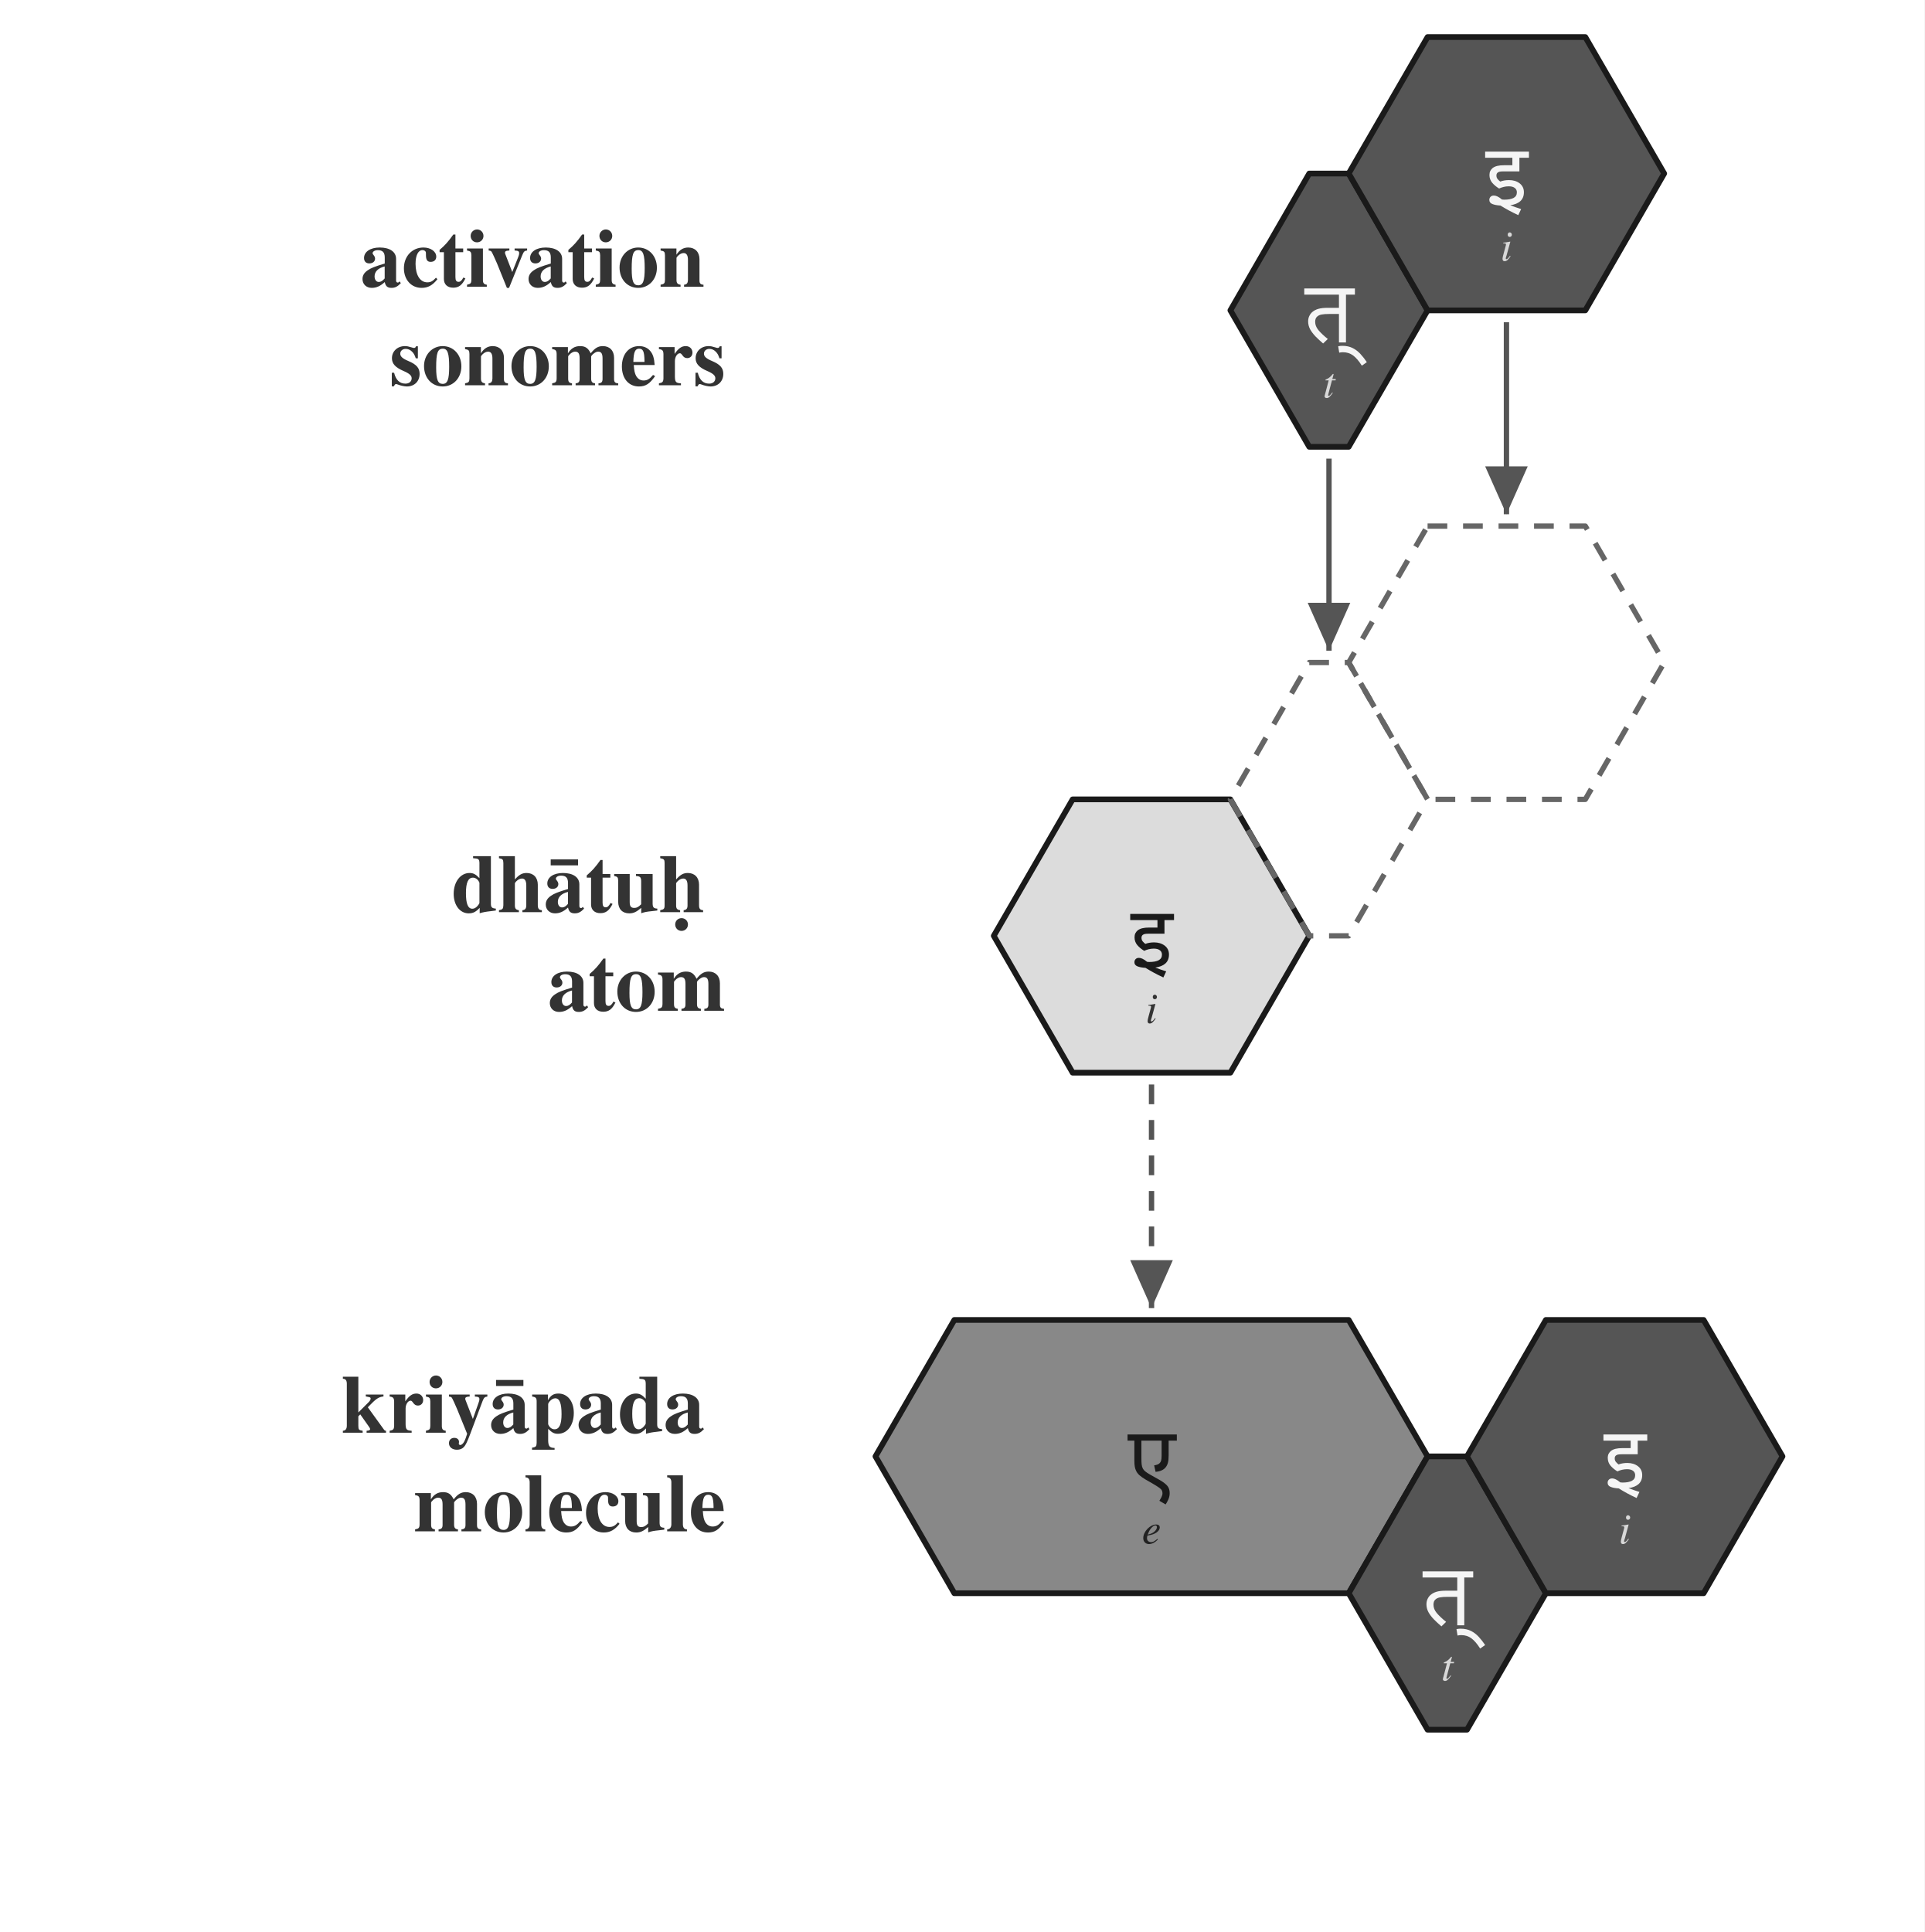
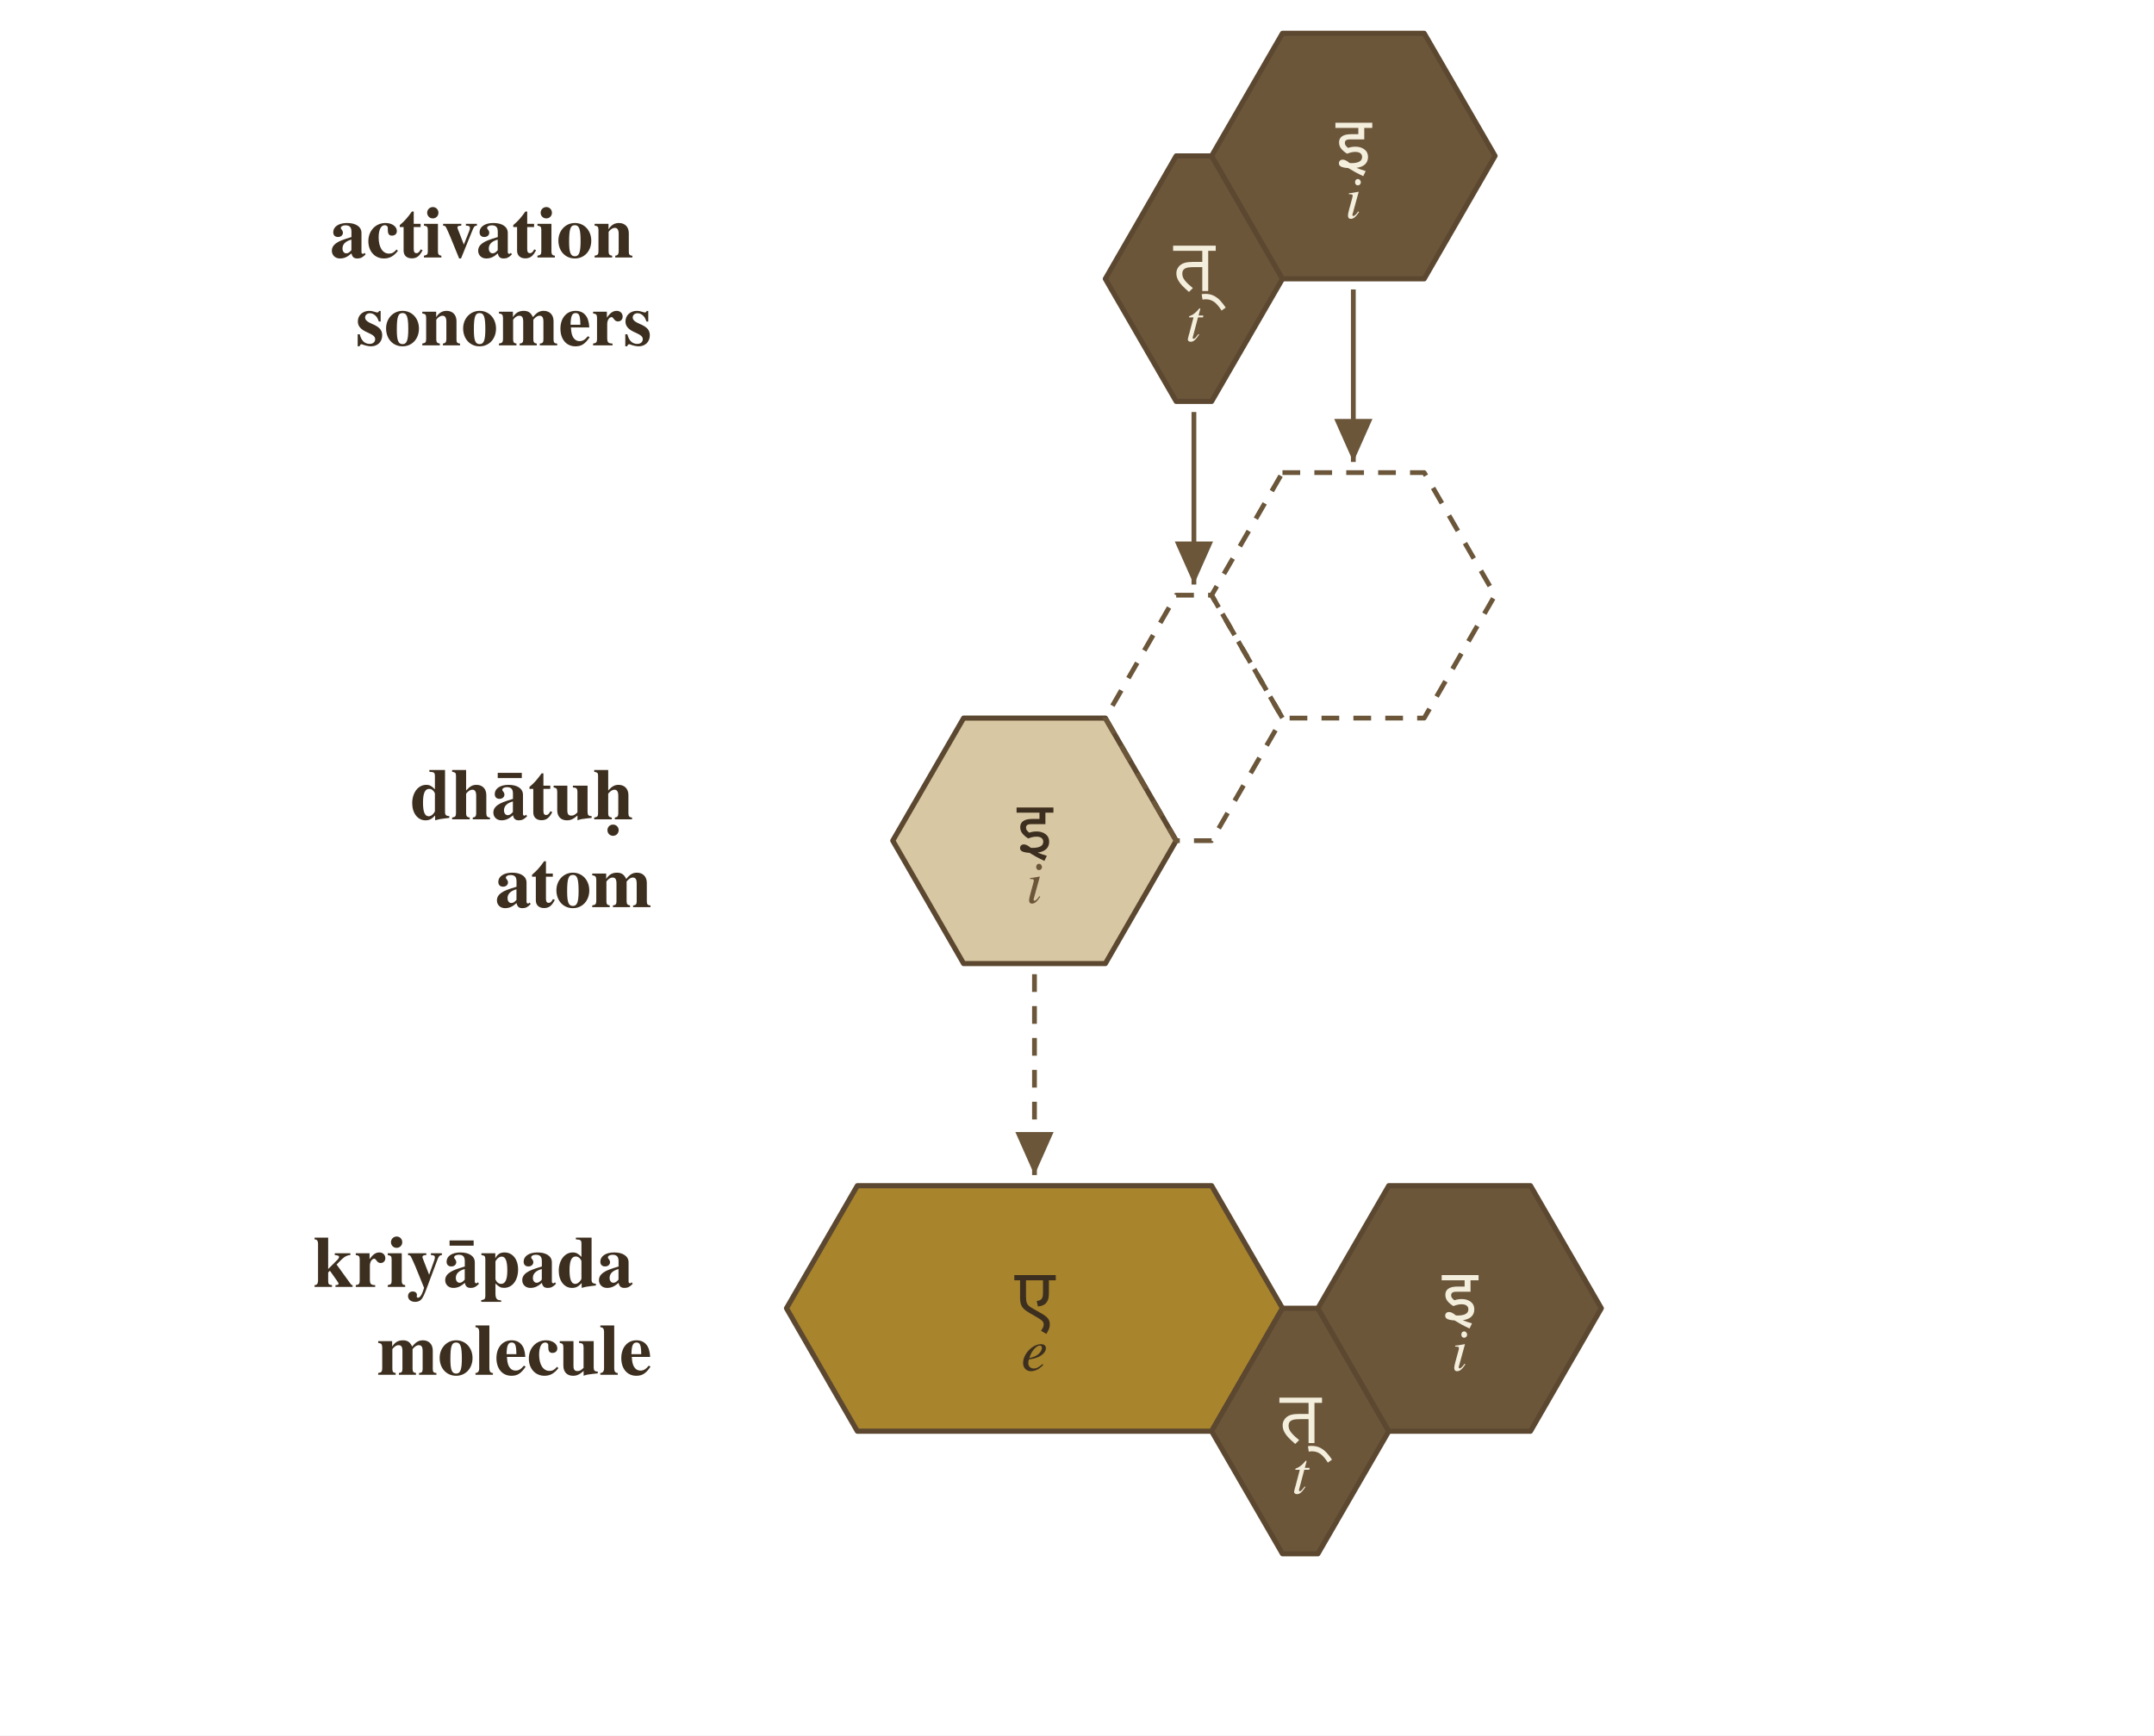
- <svg xmlns="http://www.w3.org/2000/svg" viewBox="0 0 488.0 489.9" width="488.0" height="489.9">
-   <rect x="0" y="0" width="488.0" height="489.9" fill="white" />
+ <svg xmlns="http://www.w3.org/2000/svg" viewBox="0 0 608.0 489.9" width="4.5in" height="3.626in">
+   <rect x="0" y="0" width="608.0" height="489.9" fill="#ffffff" />
  <defs>
    <marker id="arrowhead" markerWidth="10" markerHeight="8" refX="9" refY="4" orient="auto" markerUnits="strokeWidth">
-       <polygon points="0,0 9,4 0,8" fill="#555555" />
+       <polygon points="0,0 9,4 0,8" fill="#6b563a" />
    </marker>
  </defs>
-   <text x="184.0" y="78.7" font-family="Charter, Georgia, Times, serif" font-size="21" font-weight="700" text-anchor="end" dominant-baseline="middle" fill="#333333">
-     <tspan x="184.0" y="66.2">activation</tspan>
-     <tspan x="184.0" y="91.2">sonomers</tspan>
+   <text x="184.0" y="78.7" font-family="Charter, Georgia, Times, serif" font-size="20.6" font-weight="700" text-anchor="end" dominant-baseline="middle" fill="#3d2f1f">
+     <tspan x="184.0" y="66.3">activation</tspan>
+     <tspan x="184.0" y="91.1">sonomers</tspan>
  </text>
-   <text x="184.0" y="237.3" font-family="Charter, Georgia, Times, serif" font-size="21" font-weight="700" text-anchor="end" dominant-baseline="middle" fill="#333333">
-     <tspan x="184.0" y="224.8">dhātuḥ</tspan>
-     <tspan x="184.0" y="249.8">atom</tspan>
+   <text x="184.0" y="237.3" font-family="Charter, Georgia, Times, serif" font-size="20.6" font-weight="700" text-anchor="end" dominant-baseline="middle" fill="#3d2f1f">
+     <tspan x="184.0" y="224.9">dhātuḥ</tspan>
+     <tspan x="184.0" y="249.7">atom</tspan>
  </text>
-   <text x="184.0" y="369.3" font-family="Charter, Georgia, Times, serif" font-size="21" font-weight="700" text-anchor="end" dominant-baseline="middle" fill="#333333">
-     <tspan x="184.0" y="356.8">kriyāpada</tspan>
-     <tspan x="184.0" y="381.8">molecule</tspan>
+   <text x="184.0" y="369.3" font-family="Charter, Georgia, Times, serif" font-size="20.6" font-weight="700" text-anchor="end" dominant-baseline="middle" fill="#3d2f1f">
+     <tspan x="184.0" y="356.9">kriyāpada</tspan>
+     <tspan x="184.0" y="381.7">molecule</tspan>
  </text>
-   <polygon points="332.0,44.0 342.0,44.0 362.0,78.7 342.0,113.3 332.0,113.3 312.0,78.7" fill="#555555" stroke="#1a1a1a" stroke-width="1.45" stroke-linejoin="round" />
-   <text x="337.0" y="79.2" font-family="Noto Sans Devanagari, Kohinoor Devanagari, Devanagari MT, Arial Unicode MS, sans-serif" font-size="22" font-weight="500" text-anchor="middle" dominant-baseline="middle" fill="#f5f5f5">त्</text>
-   <text x="337.0" y="97.7" font-family="Charter, Georgia, Times, serif" font-size="11" font-style="italic" text-anchor="middle" dominant-baseline="middle" fill="#d8d8d8">t</text>
-   <polygon points="362.0,9.4 402.0,9.4 422.0,44.0 402.0,78.7 362.0,78.7 342.0,44.0" fill="#555555" stroke="#1a1a1a" stroke-width="1.45" stroke-linejoin="round" />
-   <text x="382.0" y="44.5" font-family="Noto Sans Devanagari, Kohinoor Devanagari, Devanagari MT, Arial Unicode MS, sans-serif" font-size="22" font-weight="500" text-anchor="middle" dominant-baseline="middle" fill="#f5f5f5">इ</text>
-   <text x="382.0" y="63.0" font-family="Charter, Georgia, Times, serif" font-size="11" font-style="italic" text-anchor="middle" dominant-baseline="middle" fill="#d8d8d8">i</text>
-   <polygon points="272.0,202.7 312.0,202.7 332.0,237.3 312.0,272.0 272.0,272.0 252.0,237.3" fill="#dcdcdc" stroke="#1a1a1a" stroke-width="1.45" stroke-linejoin="round" />
-   <text x="292.0" y="237.8" font-family="Noto Sans Devanagari, Kohinoor Devanagari, Devanagari MT, Arial Unicode MS, sans-serif" font-size="22" font-weight="500" text-anchor="middle" dominant-baseline="middle" fill="#1a1a1a">इ</text>
-   <text x="292.0" y="256.3" font-family="Charter, Georgia, Times, serif" font-size="11" font-style="italic" text-anchor="middle" dominant-baseline="middle" fill="#333333">i</text>
-   <polygon points="332.0,168.0 342.0,168.0 362.0,202.7 342.0,237.3 332.0,237.3 312.0,202.7" fill="none" stroke="#666666" stroke-width="1.35" stroke-dasharray="5 4" stroke-linejoin="round" />
-   <polygon points="362.0,133.4 402.0,133.4 422.0,168.0 402.0,202.7 362.0,202.7 342.0,168.0" fill="none" stroke="#666666" stroke-width="1.35" stroke-dasharray="5 4" stroke-linejoin="round" />
-   <path d="M 337.0,116.3 L 337.0,165.0" fill="none" stroke="#555555" stroke-width="1.35" marker-end="url(#arrowhead)" />
-   <path d="M 382.0,81.7 L 382.0,130.4" fill="none" stroke="#555555" stroke-width="1.35" marker-end="url(#arrowhead)" />
-   <path d="M 292.0,275.0 L 292.0,331.7" fill="none" stroke="#555555" stroke-width="1.35" stroke-dasharray="5 4" marker-end="url(#arrowhead)" />
-   <polygon points="242.0,334.7 342.0,334.7 362.0,369.3 342.0,404.0 242.0,404.0 222.0,369.3" fill="#888888" stroke="#1a1a1a" stroke-width="1.45" stroke-linejoin="round" />
-   <text x="292.0" y="369.8" font-family="Noto Sans Devanagari, Kohinoor Devanagari, Devanagari MT, Arial Unicode MS, sans-serif" font-size="22" font-weight="500" text-anchor="middle" dominant-baseline="middle" fill="#1a1a1a">ए</text>
-   <text x="292.0" y="388.3" font-family="Charter, Georgia, Times, serif" font-size="11" font-style="italic" text-anchor="middle" dominant-baseline="middle" fill="#222222">e</text>
-   <polygon points="362.0,369.3 372.0,369.3 392.0,404.0 372.0,438.6 362.0,438.6 342.0,404.0" fill="#555555" stroke="#1a1a1a" stroke-width="1.45" stroke-linejoin="round" />
-   <text x="367.0" y="404.5" font-family="Noto Sans Devanagari, Kohinoor Devanagari, Devanagari MT, Arial Unicode MS, sans-serif" font-size="22" font-weight="500" text-anchor="middle" dominant-baseline="middle" fill="#f5f5f5">त्</text>
-   <text x="367.0" y="423.0" font-family="Charter, Georgia, Times, serif" font-size="11" font-style="italic" text-anchor="middle" dominant-baseline="middle" fill="#d8d8d8">t</text>
-   <polygon points="392.0,334.7 432.0,334.7 452.0,369.3 432.0,404.0 392.0,404.0 372.0,369.3" fill="#555555" stroke="#1a1a1a" stroke-width="1.45" stroke-linejoin="round" />
-   <text x="412.0" y="369.8" font-family="Noto Sans Devanagari, Kohinoor Devanagari, Devanagari MT, Arial Unicode MS, sans-serif" font-size="22" font-weight="500" text-anchor="middle" dominant-baseline="middle" fill="#f5f5f5">इ</text>
-   <text x="412.0" y="388.3" font-family="Charter, Georgia, Times, serif" font-size="11" font-style="italic" text-anchor="middle" dominant-baseline="middle" fill="#d8d8d8">i</text>
+   <polygon points="332.0,44.0 342.0,44.0 362.0,78.7 342.0,113.3 332.0,113.3 312.0,78.7" fill="#6b563a" stroke="#5c4830" stroke-width="1.45" stroke-linejoin="round" />
+   <text x="337.0" y="75.0" font-family="Noto Sans Devanagari, Mangal, Devanagari Sangam MN, sans-serif" font-size="20.6" font-weight="500" text-anchor="middle" dominant-baseline="middle" fill="#f4eedd">त्</text>
+   <text x="337.0" y="91.5" font-family="Charter, Georgia, Times, serif" font-size="16.9" font-style="italic" text-anchor="middle" dominant-baseline="middle" fill="#f4eedd">t</text>
+   <polygon points="362.0,9.4 402.0,9.4 422.0,44.0 402.0,78.7 362.0,78.7 342.0,44.0" fill="#6b563a" stroke="#5c4830" stroke-width="1.45" stroke-linejoin="round" />
+   <text x="382.0" y="40.3" font-family="Noto Sans Devanagari, Mangal, Devanagari Sangam MN, sans-serif" font-size="20.6" font-weight="500" text-anchor="middle" dominant-baseline="middle" fill="#f4eedd">इ</text>
+   <text x="382.0" y="56.8" font-family="Charter, Georgia, Times, serif" font-size="16.9" font-style="italic" text-anchor="middle" dominant-baseline="middle" fill="#f4eedd">i</text>
+   <polygon points="272.0,202.7 312.0,202.7 332.0,237.3 312.0,272.0 272.0,272.0 252.0,237.3" fill="#d8c7a3" stroke="#5c4830" stroke-width="1.45" stroke-linejoin="round" />
+   <text x="292.0" y="233.6" font-family="Noto Sans Devanagari, Mangal, Devanagari Sangam MN, sans-serif" font-size="20.6" font-weight="500" text-anchor="middle" dominant-baseline="middle" fill="#3d2f1f">इ</text>
+   <text x="292.0" y="250.1" font-family="Charter, Georgia, Times, serif" font-size="16.9" font-style="italic" text-anchor="middle" dominant-baseline="middle" fill="#6b563a">i</text>
+   <polygon points="332.0,168.0 342.0,168.0 362.0,202.7 342.0,237.3 332.0,237.3 312.0,202.7" fill="none" stroke="#6b563a" stroke-width="1.35" stroke-dasharray="5 4" stroke-linejoin="round" />
+   <polygon points="362.0,133.4 402.0,133.4 422.0,168.0 402.0,202.7 362.0,202.7 342.0,168.0" fill="none" stroke="#6b563a" stroke-width="1.35" stroke-dasharray="5 4" stroke-linejoin="round" />
+   <path d="M 337.0,116.3 L 337.0,165.0" fill="none" stroke="#6b563a" stroke-width="1.35" marker-end="url(#arrowhead)" />
+   <path d="M 382.0,81.7 L 382.0,130.4" fill="none" stroke="#6b563a" stroke-width="1.35" marker-end="url(#arrowhead)" />
+   <path d="M 292.0,275.0 L 292.0,331.7" fill="none" stroke="#6b563a" stroke-width="1.35" stroke-dasharray="5 4" marker-end="url(#arrowhead)" />
+   <polygon points="242.0,334.7 342.0,334.7 362.0,369.3 342.0,404.0 242.0,404.0 222.0,369.3" fill="#a8842c" stroke="#5c4830" stroke-width="1.45" stroke-linejoin="round" />
+   <text x="292.0" y="365.6" font-family="Noto Sans Devanagari, Mangal, Devanagari Sangam MN, sans-serif" font-size="20.6" font-weight="500" text-anchor="middle" dominant-baseline="middle" fill="#3d2f1f">ए</text>
+   <text x="292.0" y="382.1" font-family="Charter, Georgia, Times, serif" font-size="16.9" font-style="italic" text-anchor="middle" dominant-baseline="middle" fill="#3d2f1f">e</text>
+   <polygon points="362.0,369.3 372.0,369.3 392.0,404.0 372.0,438.6 362.0,438.6 342.0,404.0" fill="#6b563a" stroke="#5c4830" stroke-width="1.45" stroke-linejoin="round" />
+   <text x="367.0" y="400.2" font-family="Noto Sans Devanagari, Mangal, Devanagari Sangam MN, sans-serif" font-size="20.6" font-weight="500" text-anchor="middle" dominant-baseline="middle" fill="#f4eedd">त्</text>
+   <text x="367.0" y="416.8" font-family="Charter, Georgia, Times, serif" font-size="16.9" font-style="italic" text-anchor="middle" dominant-baseline="middle" fill="#f4eedd">t</text>
+   <polygon points="392.0,334.7 432.0,334.7 452.0,369.3 432.0,404.0 392.0,404.0 372.0,369.3" fill="#6b563a" stroke="#5c4830" stroke-width="1.45" stroke-linejoin="round" />
+   <text x="412.0" y="365.6" font-family="Noto Sans Devanagari, Mangal, Devanagari Sangam MN, sans-serif" font-size="20.6" font-weight="500" text-anchor="middle" dominant-baseline="middle" fill="#f4eedd">इ</text>
+   <text x="412.0" y="382.1" font-family="Charter, Georgia, Times, serif" font-size="16.9" font-style="italic" text-anchor="middle" dominant-baseline="middle" fill="#f4eedd">i</text>
</svg>
